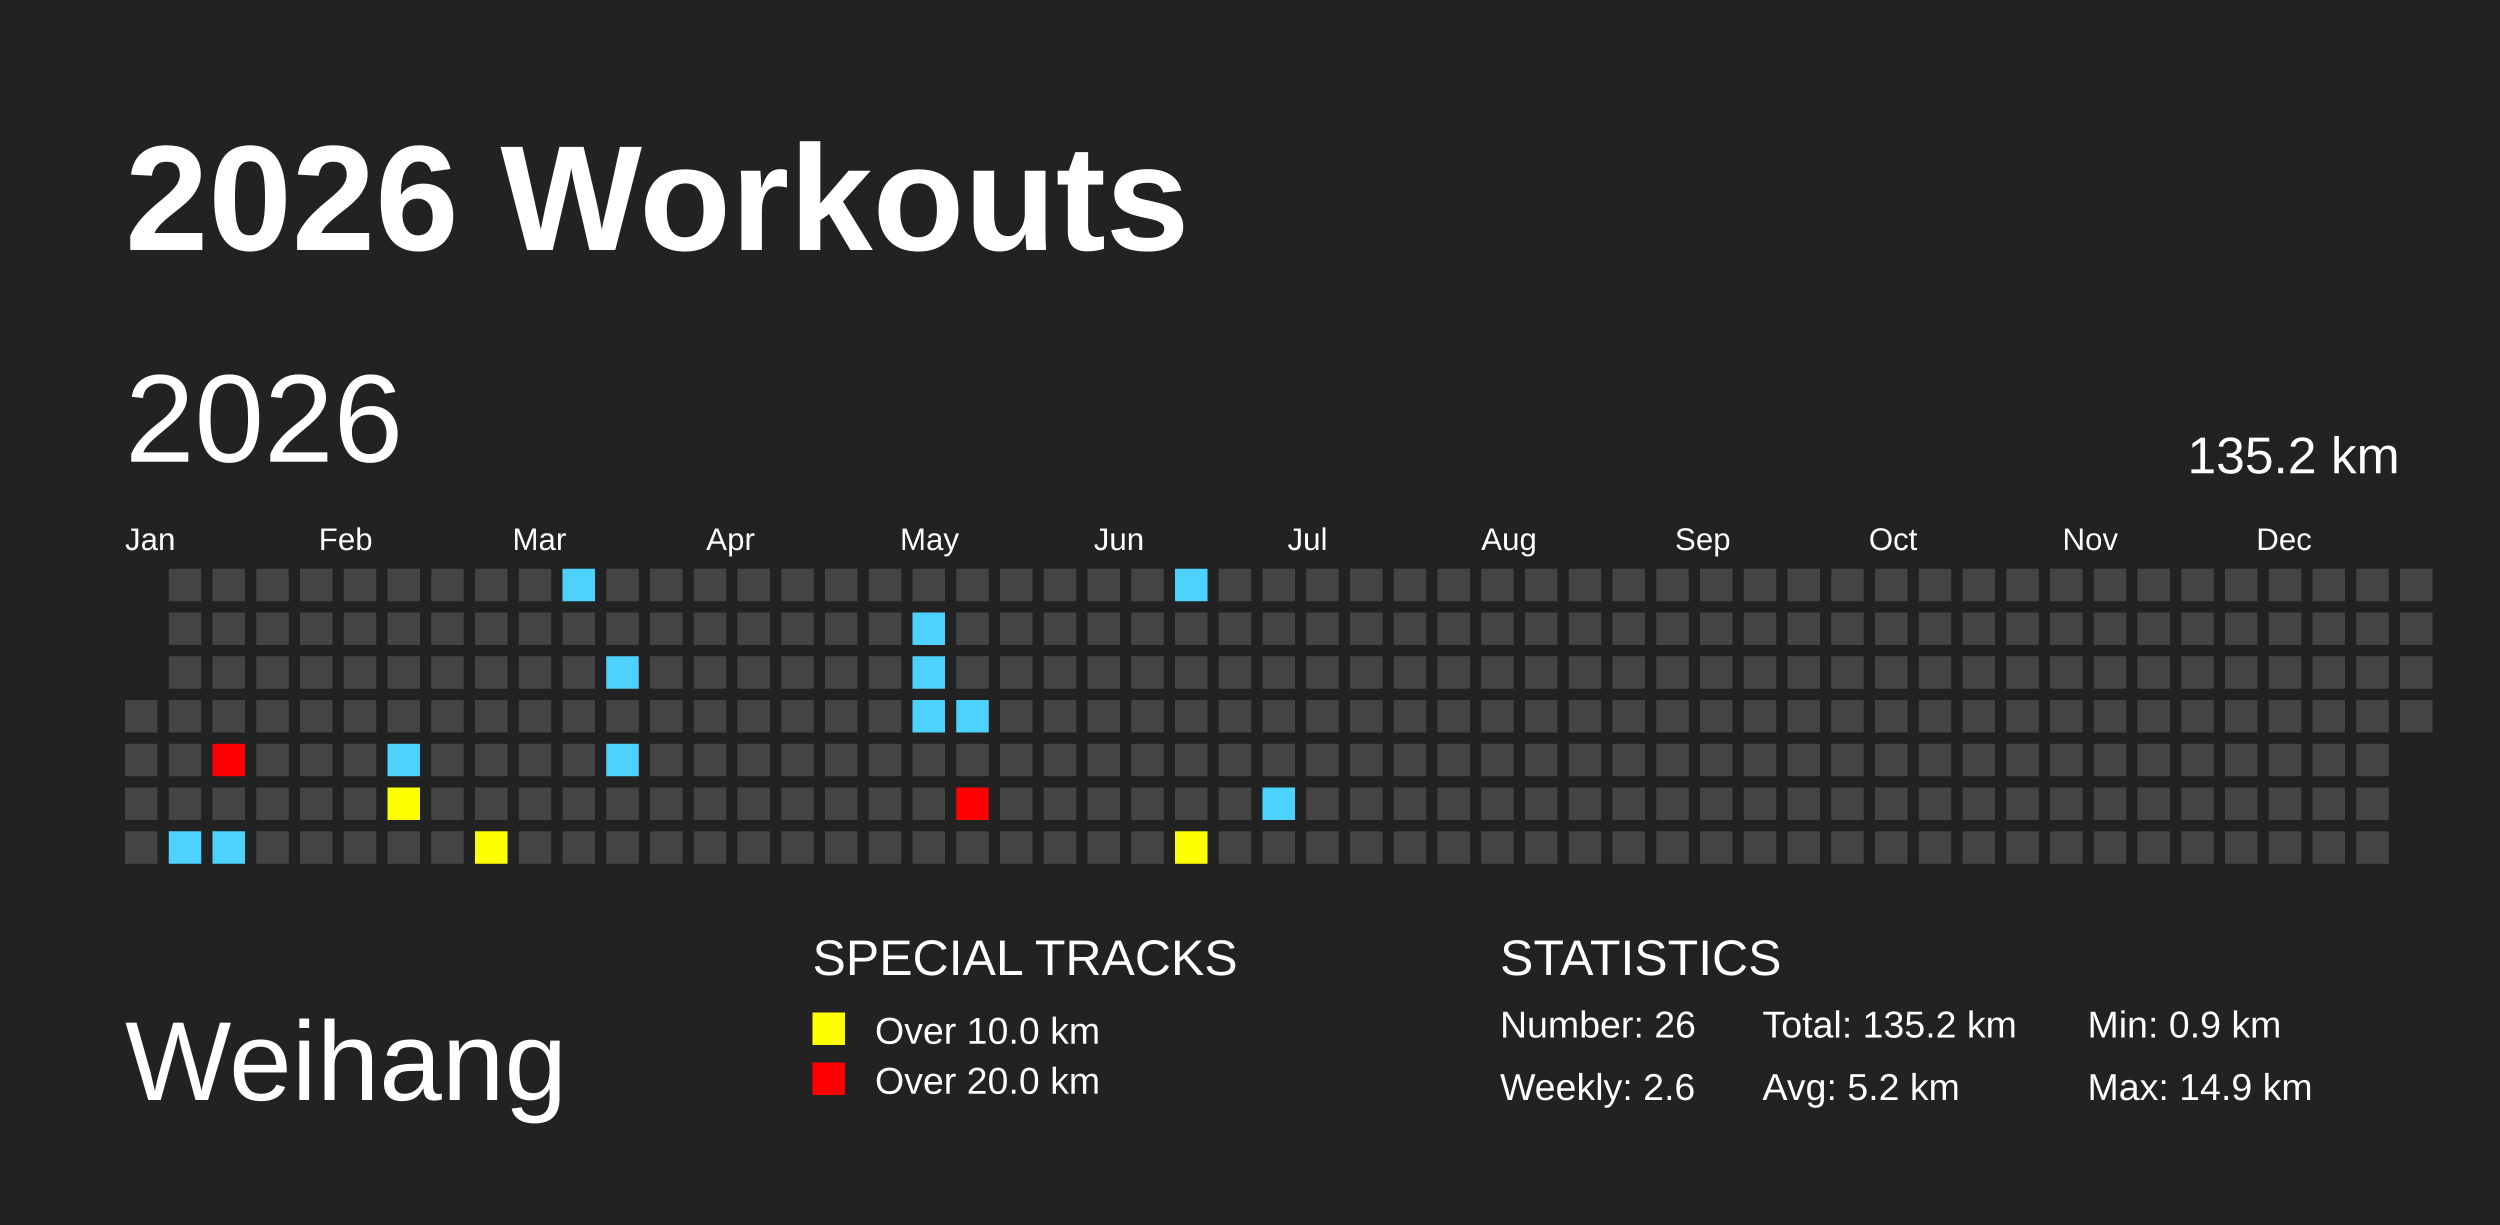
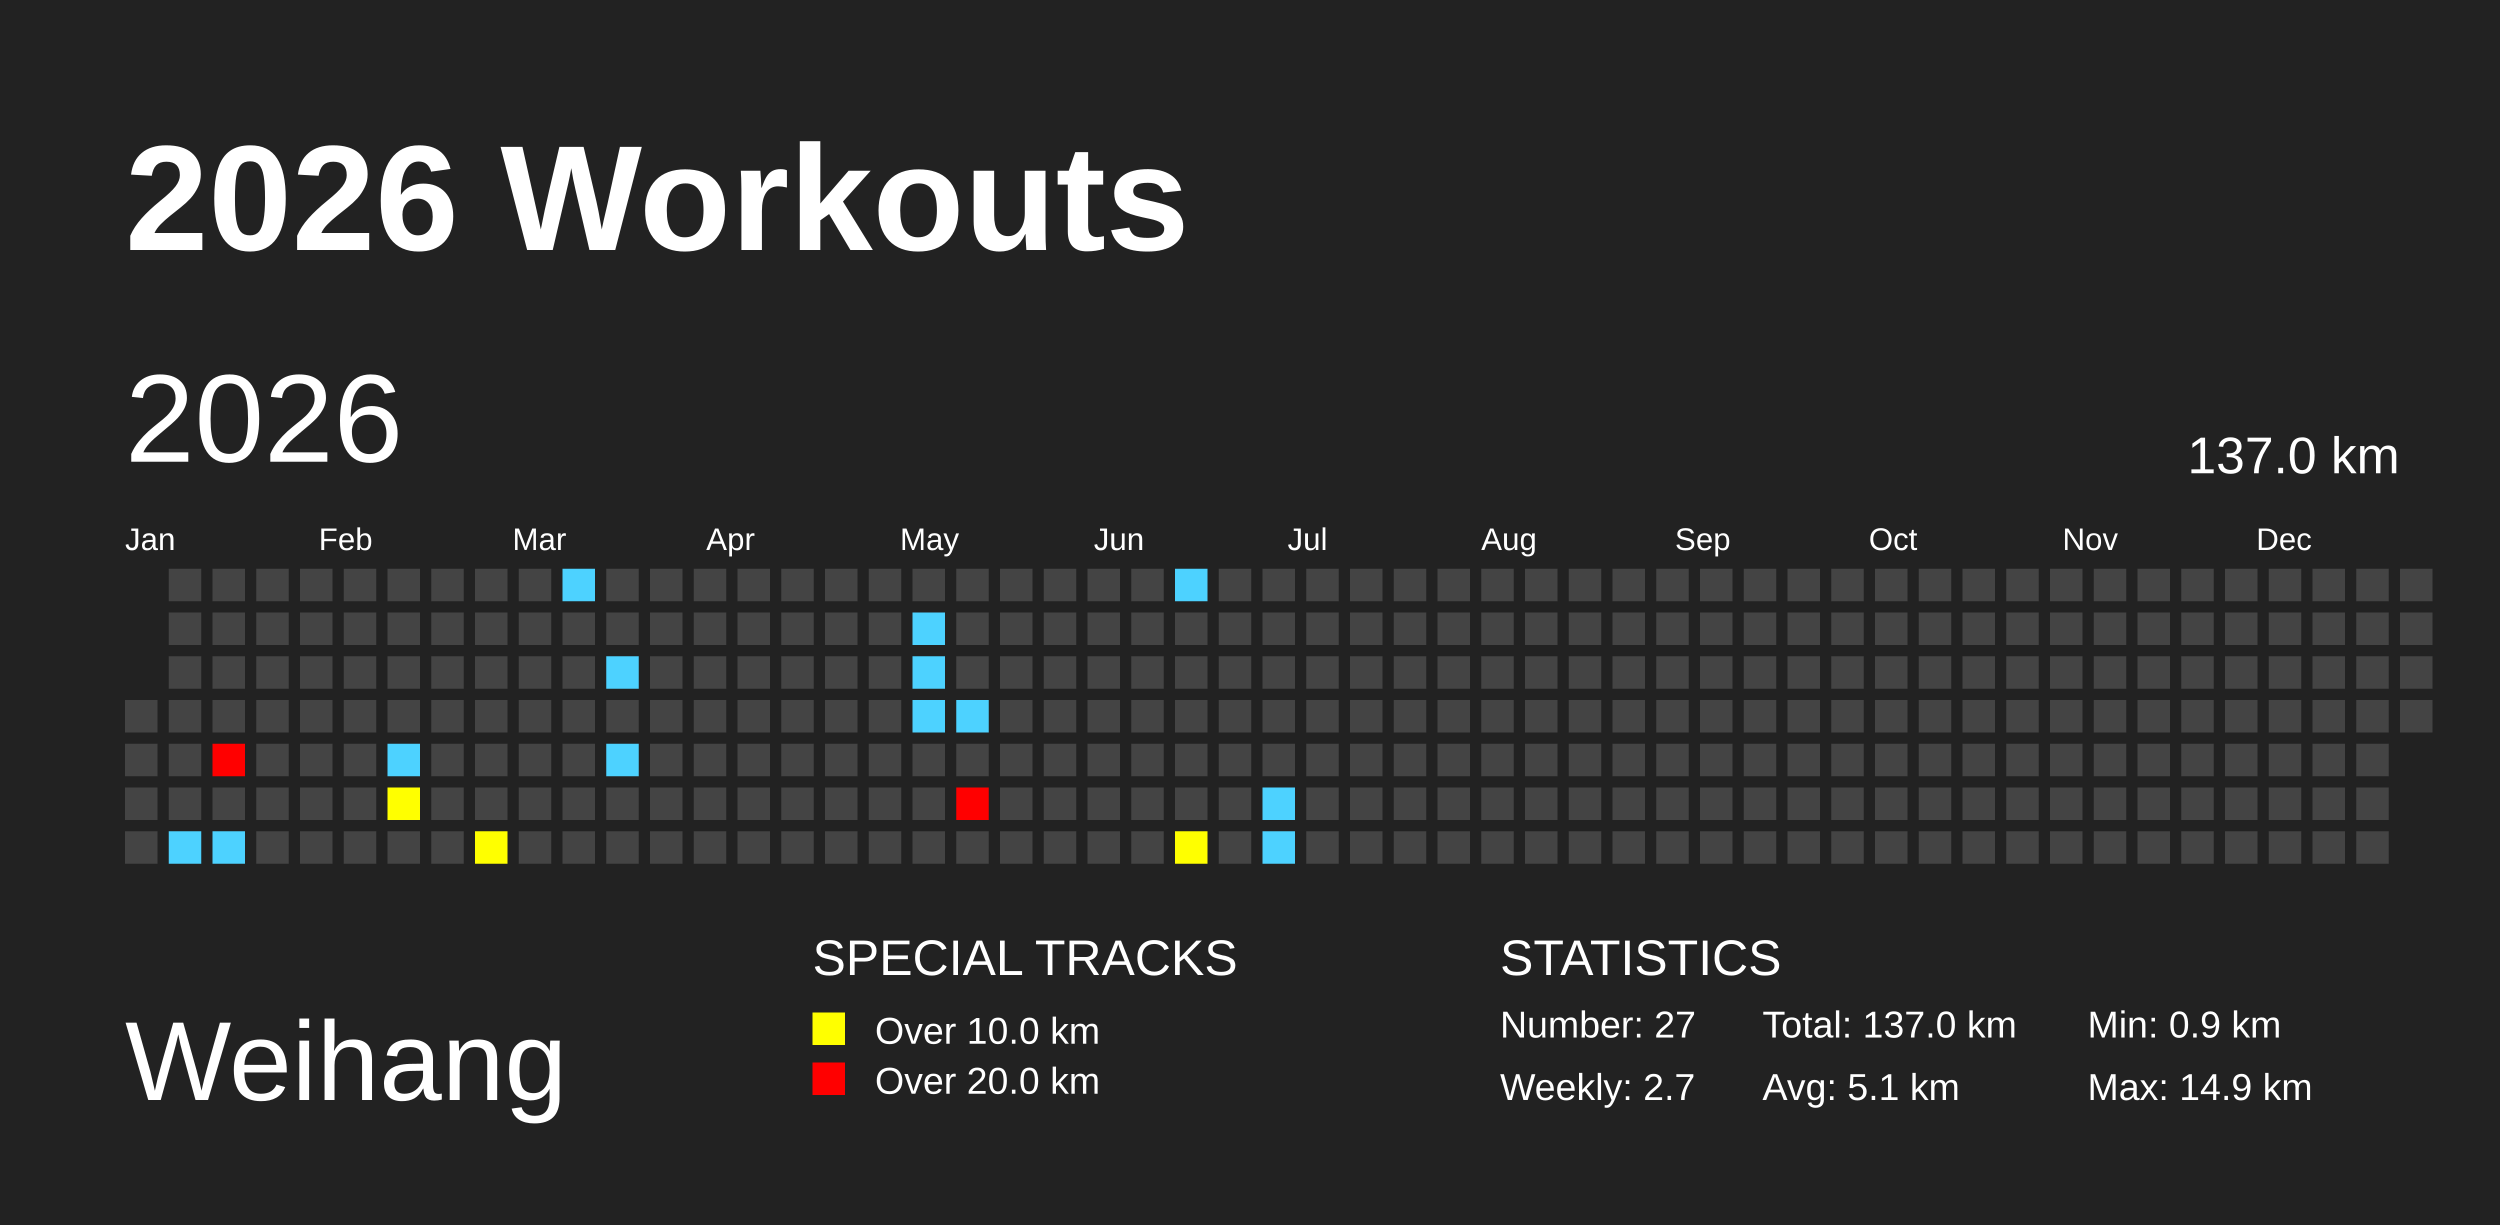
<svg xmlns="http://www.w3.org/2000/svg" baseProfile="full" height="98mm" version="1.1" viewBox="0,0,200,98" width="200mm">
  <defs />
  <rect fill="#222222" height="98" width="200" x="0" y="0" />
  <text fill="#FFFFFF" style="font-size:12px; font-family:Arial; font-weight:bold;" x="10" y="20">2026 Workouts</text>
  <text fill="#FFFFFF" style="font-size:9px; font-family:Arial" x="10" y="88">Weihang</text>
  <text fill="#FFFFFF" style="font-size:4px; font-family:Arial" x="65" y="78">SPECIAL TRACKS</text>
  <rect fill="yellow" height="2.6" width="2.6" x="65" y="81" />
  <text fill="#FFFFFF" style="font-size:3px; font-family:Arial" x="70" y="83.5">Over 10.0 km</text>
  <rect fill="red" height="2.6" width="2.6" x="65" y="85" />
  <text fill="#FFFFFF" style="font-size:3px; font-family:Arial" x="70" y="87.5">Over 20.0 km</text>
  <text fill="#FFFFFF" style="font-size:4px; font-family:Arial" x="120" y="78">STATISTICS</text>
-   <text fill="#FFFFFF" style="font-size:3px; font-family:Arial" x="120" y="83">Number: 26</text>
-   <text fill="#FFFFFF" style="font-size:3px; font-family:Arial" x="120" y="88">Weekly: 2.6</text>
-   <text fill="#FFFFFF" style="font-size:3px; font-family:Arial" x="141" y="83">Total: 135.2 km</text>
-   <text fill="#FFFFFF" style="font-size:3px; font-family:Arial" x="141" y="88">Avg: 5.2 km</text>
+   <text fill="#FFFFFF" style="font-size:3px; font-family:Arial" x="120" y="83">Number: 27</text>
+   <text fill="#FFFFFF" style="font-size:3px; font-family:Arial" x="120" y="88">Weekly: 2.7</text>
+   <text fill="#FFFFFF" style="font-size:3px; font-family:Arial" x="141" y="83">Total: 137.0 km</text>
+   <text fill="#FFFFFF" style="font-size:3px; font-family:Arial" x="141" y="88">Avg: 5.1 km</text>
  <text fill="#FFFFFF" style="font-size:3px; font-family:Arial" x="167" y="83">Min: 0.9 km</text>
  <text fill="#FFFFFF" style="font-size:3px; font-family:Arial" x="167" y="88">Max: 14.9 km</text>
  <text dominant-baseline="hanging" fill="#FFFFFF" style="font-size:10.0px; font-family:Arial;" x="10" y="30">2026</text>
-   <text dominant-baseline="hanging" fill="#FFFFFF" style="font-size:4.125px; font-family:Arial;" x="175" y="35">135.2 km</text>
+   <text dominant-baseline="hanging" fill="#FFFFFF" style="font-size:4.125px; font-family:Arial;" x="175" y="35">137.0 km</text>
  <text fill="#FFFFFF" style="font-size:2.5px; font-family:Arial" x="10.0" y="44">Jan</text>
  <text fill="#FFFFFF" style="font-size:2.5px; font-family:Arial" x="25.5" y="44">Feb</text>
  <text fill="#FFFFFF" style="font-size:2.5px; font-family:Arial" x="41.0" y="44">Mar</text>
  <text fill="#FFFFFF" style="font-size:2.5px; font-family:Arial" x="56.5" y="44">Apr</text>
  <text fill="#FFFFFF" style="font-size:2.5px; font-family:Arial" x="72.0" y="44">May</text>
  <text fill="#FFFFFF" style="font-size:2.5px; font-family:Arial" x="87.5" y="44">Jun</text>
  <text fill="#FFFFFF" style="font-size:2.5px; font-family:Arial" x="103.0" y="44">Jul</text>
  <text fill="#FFFFFF" style="font-size:2.5px; font-family:Arial" x="118.5" y="44">Aug</text>
  <text fill="#FFFFFF" style="font-size:2.5px; font-family:Arial" x="134.0" y="44">Sep</text>
  <text fill="#FFFFFF" style="font-size:2.5px; font-family:Arial" x="149.5" y="44">Oct</text>
  <text fill="#FFFFFF" style="font-size:2.5px; font-family:Arial" x="165.0" y="44">Nov</text>
  <text fill="#FFFFFF" style="font-size:2.5px; font-family:Arial" x="180.5" y="44">Dec</text>
  <rect fill="#444444" height="2.6" width="2.6" x="10.0" y="56.0" />
  <rect fill="#444444" height="2.6" width="2.6" x="10.0" y="59.5" />
  <rect fill="#444444" height="2.6" width="2.6" x="10.0" y="63.0" />
  <rect fill="#444444" height="2.6" width="2.6" x="10.0" y="66.5" />
  <rect fill="#444444" height="2.6" width="2.6" x="13.5" y="45.5" />
  <rect fill="#444444" height="2.6" width="2.6" x="13.5" y="49.0" />
  <rect fill="#444444" height="2.6" width="2.6" x="13.5" y="52.5" />
  <rect fill="#444444" height="2.6" width="2.6" x="13.5" y="56.0" />
  <rect fill="#444444" height="2.6" width="2.6" x="13.5" y="59.5" />
  <rect fill="#444444" height="2.6" width="2.6" x="13.5" y="63.0" />
  <rect fill="#4DD2FF" height="2.6" width="2.6" x="13.5" y="66.5" />
  <rect fill="#444444" height="2.6" width="2.6" x="17.0" y="45.5" />
  <rect fill="#444444" height="2.6" width="2.6" x="17.0" y="49.0" />
  <rect fill="#444444" height="2.6" width="2.6" x="17.0" y="52.5" />
  <rect fill="#444444" height="2.6" width="2.6" x="17.0" y="56.0" />
  <rect fill="red" height="2.6" width="2.6" x="17.0" y="59.5" />
  <rect fill="#444444" height="2.6" width="2.6" x="17.0" y="63.0" />
  <rect fill="#4DD2FF" height="2.6" width="2.6" x="17.0" y="66.5" />
  <rect fill="#444444" height="2.6" width="2.6" x="20.5" y="45.5" />
  <rect fill="#444444" height="2.6" width="2.6" x="20.5" y="49.0" />
  <rect fill="#444444" height="2.6" width="2.6" x="20.5" y="52.5" />
  <rect fill="#444444" height="2.6" width="2.6" x="20.5" y="56.0" />
  <rect fill="#444444" height="2.6" width="2.6" x="20.5" y="59.5" />
  <rect fill="#444444" height="2.6" width="2.6" x="20.5" y="63.0" />
  <rect fill="#444444" height="2.6" width="2.6" x="20.5" y="66.5" />
  <rect fill="#444444" height="2.6" width="2.6" x="24.0" y="45.5" />
  <rect fill="#444444" height="2.6" width="2.6" x="24.0" y="49.0" />
  <rect fill="#444444" height="2.6" width="2.6" x="24.0" y="52.5" />
  <rect fill="#444444" height="2.6" width="2.6" x="24.0" y="56.0" />
  <rect fill="#444444" height="2.6" width="2.6" x="24.0" y="59.5" />
  <rect fill="#444444" height="2.6" width="2.6" x="24.0" y="63.0" />
  <rect fill="#444444" height="2.6" width="2.6" x="24.0" y="66.5" />
  <rect fill="#444444" height="2.6" width="2.6" x="27.5" y="45.5" />
  <rect fill="#444444" height="2.6" width="2.6" x="27.5" y="49.0" />
  <rect fill="#444444" height="2.6" width="2.6" x="27.5" y="52.5" />
  <rect fill="#444444" height="2.6" width="2.6" x="27.5" y="56.0" />
  <rect fill="#444444" height="2.6" width="2.6" x="27.5" y="59.5" />
  <rect fill="#444444" height="2.6" width="2.6" x="27.5" y="63.0" />
  <rect fill="#444444" height="2.6" width="2.6" x="27.5" y="66.5" />
  <rect fill="#444444" height="2.6" width="2.6" x="31.0" y="45.5" />
  <rect fill="#444444" height="2.6" width="2.6" x="31.0" y="49.0" />
  <rect fill="#444444" height="2.6" width="2.6" x="31.0" y="52.5" />
  <rect fill="#444444" height="2.6" width="2.6" x="31.0" y="56.0" />
  <rect fill="#4DD2FF" height="2.6" width="2.6" x="31.0" y="59.5" />
  <rect fill="yellow" height="2.6" width="2.6" x="31.0" y="63.0" />
  <rect fill="#444444" height="2.6" width="2.6" x="31.0" y="66.5" />
  <rect fill="#444444" height="2.6" width="2.6" x="34.5" y="45.5" />
  <rect fill="#444444" height="2.6" width="2.6" x="34.5" y="49.0" />
  <rect fill="#444444" height="2.6" width="2.6" x="34.5" y="52.5" />
  <rect fill="#444444" height="2.6" width="2.6" x="34.5" y="56.0" />
  <rect fill="#444444" height="2.6" width="2.6" x="34.5" y="59.5" />
  <rect fill="#444444" height="2.6" width="2.6" x="34.5" y="63.0" />
  <rect fill="#444444" height="2.6" width="2.6" x="34.5" y="66.5" />
  <rect fill="#444444" height="2.6" width="2.6" x="38.0" y="45.5" />
  <rect fill="#444444" height="2.6" width="2.6" x="38.0" y="49.0" />
  <rect fill="#444444" height="2.6" width="2.6" x="38.0" y="52.5" />
  <rect fill="#444444" height="2.6" width="2.6" x="38.0" y="56.0" />
  <rect fill="#444444" height="2.6" width="2.6" x="38.0" y="59.5" />
  <rect fill="#444444" height="2.6" width="2.6" x="38.0" y="63.0" />
  <rect fill="yellow" height="2.6" width="2.6" x="38.0" y="66.5" />
  <rect fill="#444444" height="2.6" width="2.6" x="41.5" y="45.5" />
  <rect fill="#444444" height="2.6" width="2.6" x="41.5" y="49.0" />
  <rect fill="#444444" height="2.6" width="2.6" x="41.5" y="52.5" />
  <rect fill="#444444" height="2.6" width="2.6" x="41.5" y="56.0" />
  <rect fill="#444444" height="2.6" width="2.6" x="41.5" y="59.5" />
  <rect fill="#444444" height="2.6" width="2.6" x="41.5" y="63.0" />
  <rect fill="#444444" height="2.6" width="2.6" x="41.5" y="66.5" />
  <rect fill="#4DD2FF" height="2.6" width="2.6" x="45.0" y="45.5" />
  <rect fill="#444444" height="2.6" width="2.6" x="45.0" y="49.0" />
  <rect fill="#444444" height="2.6" width="2.6" x="45.0" y="52.5" />
  <rect fill="#444444" height="2.6" width="2.6" x="45.0" y="56.0" />
  <rect fill="#444444" height="2.6" width="2.6" x="45.0" y="59.5" />
  <rect fill="#444444" height="2.6" width="2.6" x="45.0" y="63.0" />
  <rect fill="#444444" height="2.6" width="2.6" x="45.0" y="66.5" />
  <rect fill="#444444" height="2.6" width="2.6" x="48.5" y="45.5" />
  <rect fill="#444444" height="2.6" width="2.6" x="48.5" y="49.0" />
  <rect fill="#4DD2FF" height="2.6" width="2.6" x="48.5" y="52.5" />
  <rect fill="#444444" height="2.6" width="2.6" x="48.5" y="56.0" />
  <rect fill="#4DD2FF" height="2.6" width="2.6" x="48.5" y="59.5" />
  <rect fill="#444444" height="2.6" width="2.6" x="48.5" y="63.0" />
  <rect fill="#444444" height="2.6" width="2.6" x="48.5" y="66.5" />
  <rect fill="#444444" height="2.6" width="2.6" x="52.0" y="45.5" />
  <rect fill="#444444" height="2.6" width="2.6" x="52.0" y="49.0" />
  <rect fill="#444444" height="2.6" width="2.6" x="52.0" y="52.5" />
  <rect fill="#444444" height="2.6" width="2.6" x="52.0" y="56.0" />
  <rect fill="#444444" height="2.6" width="2.6" x="52.0" y="59.5" />
  <rect fill="#444444" height="2.6" width="2.6" x="52.0" y="63.0" />
  <rect fill="#444444" height="2.6" width="2.6" x="52.0" y="66.5" />
  <rect fill="#444444" height="2.6" width="2.6" x="55.5" y="45.5" />
  <rect fill="#444444" height="2.6" width="2.6" x="55.5" y="49.0" />
  <rect fill="#444444" height="2.6" width="2.6" x="55.5" y="52.5" />
  <rect fill="#444444" height="2.6" width="2.6" x="55.5" y="56.0" />
  <rect fill="#444444" height="2.6" width="2.6" x="55.5" y="59.5" />
  <rect fill="#444444" height="2.6" width="2.6" x="55.5" y="63.0" />
  <rect fill="#444444" height="2.6" width="2.6" x="55.5" y="66.5" />
  <rect fill="#444444" height="2.6" width="2.6" x="59.0" y="45.5" />
  <rect fill="#444444" height="2.6" width="2.6" x="59.0" y="49.0" />
  <rect fill="#444444" height="2.6" width="2.6" x="59.0" y="52.5" />
  <rect fill="#444444" height="2.6" width="2.6" x="59.0" y="56.0" />
  <rect fill="#444444" height="2.6" width="2.6" x="59.0" y="59.5" />
  <rect fill="#444444" height="2.6" width="2.6" x="59.0" y="63.0" />
  <rect fill="#444444" height="2.6" width="2.6" x="59.0" y="66.5" />
  <rect fill="#444444" height="2.6" width="2.6" x="62.5" y="45.5" />
  <rect fill="#444444" height="2.6" width="2.6" x="62.5" y="49.0" />
  <rect fill="#444444" height="2.6" width="2.6" x="62.5" y="52.5" />
  <rect fill="#444444" height="2.6" width="2.6" x="62.5" y="56.0" />
  <rect fill="#444444" height="2.6" width="2.6" x="62.5" y="59.5" />
  <rect fill="#444444" height="2.6" width="2.6" x="62.5" y="63.0" />
  <rect fill="#444444" height="2.6" width="2.6" x="62.5" y="66.5" />
  <rect fill="#444444" height="2.6" width="2.6" x="66.0" y="45.5" />
  <rect fill="#444444" height="2.6" width="2.6" x="66.0" y="49.0" />
  <rect fill="#444444" height="2.6" width="2.6" x="66.0" y="52.5" />
  <rect fill="#444444" height="2.6" width="2.6" x="66.0" y="56.0" />
  <rect fill="#444444" height="2.6" width="2.6" x="66.0" y="59.5" />
  <rect fill="#444444" height="2.6" width="2.6" x="66.0" y="63.0" />
  <rect fill="#444444" height="2.6" width="2.6" x="66.0" y="66.5" />
  <rect fill="#444444" height="2.6" width="2.6" x="69.5" y="45.5" />
  <rect fill="#444444" height="2.6" width="2.6" x="69.5" y="49.0" />
  <rect fill="#444444" height="2.6" width="2.6" x="69.5" y="52.5" />
  <rect fill="#444444" height="2.6" width="2.6" x="69.5" y="56.0" />
  <rect fill="#444444" height="2.6" width="2.6" x="69.5" y="59.5" />
  <rect fill="#444444" height="2.6" width="2.6" x="69.5" y="63.0" />
  <rect fill="#444444" height="2.6" width="2.6" x="69.5" y="66.5" />
  <rect fill="#444444" height="2.6" width="2.6" x="73.0" y="45.5" />
  <rect fill="#4DD2FF" height="2.6" width="2.6" x="73.0" y="49.0" />
  <rect fill="#4DD2FF" height="2.6" width="2.6" x="73.0" y="52.5" />
  <rect fill="#4DD2FF" height="2.6" width="2.6" x="73.0" y="56.0" />
  <rect fill="#444444" height="2.6" width="2.6" x="73.0" y="59.5" />
  <rect fill="#444444" height="2.6" width="2.6" x="73.0" y="63.0" />
  <rect fill="#444444" height="2.6" width="2.6" x="73.0" y="66.5" />
  <rect fill="#444444" height="2.6" width="2.6" x="76.5" y="45.5" />
  <rect fill="#444444" height="2.6" width="2.6" x="76.5" y="49.0" />
  <rect fill="#444444" height="2.6" width="2.6" x="76.5" y="52.5" />
  <rect fill="#4DD2FF" height="2.6" width="2.6" x="76.5" y="56.0" />
  <rect fill="#444444" height="2.6" width="2.6" x="76.5" y="59.5" />
  <rect fill="red" height="2.6" width="2.6" x="76.5" y="63.0" />
  <rect fill="#444444" height="2.6" width="2.6" x="76.5" y="66.5" />
  <rect fill="#444444" height="2.6" width="2.6" x="80.0" y="45.5" />
  <rect fill="#444444" height="2.6" width="2.6" x="80.0" y="49.0" />
  <rect fill="#444444" height="2.6" width="2.6" x="80.0" y="52.5" />
  <rect fill="#444444" height="2.6" width="2.6" x="80.0" y="56.0" />
  <rect fill="#444444" height="2.6" width="2.6" x="80.0" y="59.5" />
  <rect fill="#444444" height="2.6" width="2.6" x="80.0" y="63.0" />
  <rect fill="#444444" height="2.6" width="2.6" x="80.0" y="66.5" />
  <rect fill="#444444" height="2.6" width="2.6" x="83.5" y="45.5" />
  <rect fill="#444444" height="2.6" width="2.6" x="83.5" y="49.0" />
  <rect fill="#444444" height="2.6" width="2.6" x="83.5" y="52.5" />
  <rect fill="#444444" height="2.6" width="2.6" x="83.5" y="56.0" />
  <rect fill="#444444" height="2.6" width="2.6" x="83.5" y="59.5" />
  <rect fill="#444444" height="2.6" width="2.6" x="83.5" y="63.0" />
  <rect fill="#444444" height="2.6" width="2.6" x="83.5" y="66.5" />
  <rect fill="#444444" height="2.6" width="2.6" x="87.0" y="45.5" />
  <rect fill="#444444" height="2.6" width="2.6" x="87.0" y="49.0" />
  <rect fill="#444444" height="2.6" width="2.6" x="87.0" y="52.5" />
  <rect fill="#444444" height="2.6" width="2.6" x="87.0" y="56.0" />
  <rect fill="#444444" height="2.6" width="2.6" x="87.0" y="59.5" />
  <rect fill="#444444" height="2.6" width="2.6" x="87.0" y="63.0" />
  <rect fill="#444444" height="2.6" width="2.6" x="87.0" y="66.5" />
  <rect fill="#444444" height="2.6" width="2.6" x="90.5" y="45.5" />
  <rect fill="#444444" height="2.6" width="2.6" x="90.5" y="49.0" />
  <rect fill="#444444" height="2.6" width="2.6" x="90.5" y="52.5" />
  <rect fill="#444444" height="2.6" width="2.6" x="90.5" y="56.0" />
  <rect fill="#444444" height="2.6" width="2.6" x="90.5" y="59.5" />
  <rect fill="#444444" height="2.6" width="2.6" x="90.5" y="63.0" />
  <rect fill="#444444" height="2.6" width="2.6" x="90.5" y="66.5" />
  <rect fill="#4DD2FF" height="2.6" width="2.6" x="94.0" y="45.5" />
  <rect fill="#444444" height="2.6" width="2.6" x="94.0" y="49.0" />
  <rect fill="#444444" height="2.6" width="2.6" x="94.0" y="52.5" />
  <rect fill="#444444" height="2.6" width="2.6" x="94.0" y="56.0" />
  <rect fill="#444444" height="2.6" width="2.6" x="94.0" y="59.5" />
  <rect fill="#444444" height="2.6" width="2.6" x="94.0" y="63.0" />
  <rect fill="yellow" height="2.6" width="2.6" x="94.0" y="66.5" />
  <rect fill="#444444" height="2.6" width="2.6" x="97.5" y="45.5" />
  <rect fill="#444444" height="2.6" width="2.6" x="97.5" y="49.0" />
  <rect fill="#444444" height="2.6" width="2.6" x="97.5" y="52.5" />
  <rect fill="#444444" height="2.6" width="2.6" x="97.5" y="56.0" />
  <rect fill="#444444" height="2.6" width="2.6" x="97.5" y="59.5" />
  <rect fill="#444444" height="2.6" width="2.6" x="97.5" y="63.0" />
  <rect fill="#444444" height="2.6" width="2.6" x="97.5" y="66.5" />
  <rect fill="#444444" height="2.6" width="2.6" x="101.0" y="45.5" />
  <rect fill="#444444" height="2.6" width="2.6" x="101.0" y="49.0" />
  <rect fill="#444444" height="2.6" width="2.6" x="101.0" y="52.5" />
  <rect fill="#444444" height="2.6" width="2.6" x="101.0" y="56.0" />
  <rect fill="#444444" height="2.6" width="2.6" x="101.0" y="59.5" />
  <rect fill="#4DD2FF" height="2.6" width="2.6" x="101.0" y="63.0" />
-   <rect fill="#444444" height="2.6" width="2.6" x="101.0" y="66.5" />
+   <rect fill="#4DD2FF" height="2.6" width="2.6" x="101.0" y="66.5" />
  <rect fill="#444444" height="2.6" width="2.6" x="104.5" y="45.5" />
  <rect fill="#444444" height="2.6" width="2.6" x="104.5" y="49.0" />
  <rect fill="#444444" height="2.6" width="2.6" x="104.5" y="52.5" />
  <rect fill="#444444" height="2.6" width="2.6" x="104.5" y="56.0" />
  <rect fill="#444444" height="2.6" width="2.6" x="104.5" y="59.5" />
  <rect fill="#444444" height="2.6" width="2.6" x="104.5" y="63.0" />
  <rect fill="#444444" height="2.6" width="2.6" x="104.5" y="66.5" />
  <rect fill="#444444" height="2.6" width="2.6" x="108.0" y="45.5" />
  <rect fill="#444444" height="2.6" width="2.6" x="108.0" y="49.0" />
  <rect fill="#444444" height="2.6" width="2.6" x="108.0" y="52.5" />
  <rect fill="#444444" height="2.6" width="2.6" x="108.0" y="56.0" />
  <rect fill="#444444" height="2.6" width="2.6" x="108.0" y="59.5" />
  <rect fill="#444444" height="2.6" width="2.6" x="108.0" y="63.0" />
  <rect fill="#444444" height="2.6" width="2.6" x="108.0" y="66.5" />
  <rect fill="#444444" height="2.6" width="2.6" x="111.5" y="45.5" />
  <rect fill="#444444" height="2.6" width="2.6" x="111.5" y="49.0" />
  <rect fill="#444444" height="2.6" width="2.6" x="111.5" y="52.5" />
  <rect fill="#444444" height="2.6" width="2.6" x="111.5" y="56.0" />
  <rect fill="#444444" height="2.6" width="2.6" x="111.5" y="59.5" />
  <rect fill="#444444" height="2.6" width="2.6" x="111.5" y="63.0" />
  <rect fill="#444444" height="2.6" width="2.6" x="111.5" y="66.5" />
  <rect fill="#444444" height="2.6" width="2.6" x="115.0" y="45.5" />
  <rect fill="#444444" height="2.6" width="2.6" x="115.0" y="49.0" />
  <rect fill="#444444" height="2.6" width="2.6" x="115.0" y="52.5" />
  <rect fill="#444444" height="2.6" width="2.6" x="115.0" y="56.0" />
  <rect fill="#444444" height="2.6" width="2.6" x="115.0" y="59.5" />
  <rect fill="#444444" height="2.6" width="2.6" x="115.0" y="63.0" />
  <rect fill="#444444" height="2.6" width="2.6" x="115.0" y="66.5" />
  <rect fill="#444444" height="2.6" width="2.6" x="118.5" y="45.5" />
  <rect fill="#444444" height="2.6" width="2.6" x="118.5" y="49.0" />
  <rect fill="#444444" height="2.6" width="2.6" x="118.5" y="52.5" />
  <rect fill="#444444" height="2.6" width="2.6" x="118.5" y="56.0" />
  <rect fill="#444444" height="2.6" width="2.6" x="118.5" y="59.5" />
  <rect fill="#444444" height="2.6" width="2.6" x="118.5" y="63.0" />
  <rect fill="#444444" height="2.6" width="2.6" x="118.5" y="66.5" />
  <rect fill="#444444" height="2.6" width="2.6" x="122.0" y="45.5" />
  <rect fill="#444444" height="2.6" width="2.6" x="122.0" y="49.0" />
  <rect fill="#444444" height="2.6" width="2.6" x="122.0" y="52.5" />
  <rect fill="#444444" height="2.6" width="2.6" x="122.0" y="56.0" />
  <rect fill="#444444" height="2.6" width="2.6" x="122.0" y="59.5" />
  <rect fill="#444444" height="2.6" width="2.6" x="122.0" y="63.0" />
  <rect fill="#444444" height="2.6" width="2.6" x="122.0" y="66.5" />
  <rect fill="#444444" height="2.6" width="2.6" x="125.5" y="45.5" />
  <rect fill="#444444" height="2.6" width="2.6" x="125.5" y="49.0" />
  <rect fill="#444444" height="2.6" width="2.6" x="125.5" y="52.5" />
  <rect fill="#444444" height="2.6" width="2.6" x="125.5" y="56.0" />
  <rect fill="#444444" height="2.6" width="2.6" x="125.5" y="59.5" />
  <rect fill="#444444" height="2.6" width="2.6" x="125.5" y="63.0" />
  <rect fill="#444444" height="2.6" width="2.6" x="125.5" y="66.5" />
  <rect fill="#444444" height="2.6" width="2.6" x="129.0" y="45.5" />
  <rect fill="#444444" height="2.6" width="2.6" x="129.0" y="49.0" />
  <rect fill="#444444" height="2.6" width="2.6" x="129.0" y="52.5" />
  <rect fill="#444444" height="2.6" width="2.6" x="129.0" y="56.0" />
  <rect fill="#444444" height="2.6" width="2.6" x="129.0" y="59.5" />
  <rect fill="#444444" height="2.6" width="2.6" x="129.0" y="63.0" />
  <rect fill="#444444" height="2.6" width="2.6" x="129.0" y="66.5" />
  <rect fill="#444444" height="2.6" width="2.6" x="132.5" y="45.5" />
  <rect fill="#444444" height="2.6" width="2.6" x="132.5" y="49.0" />
  <rect fill="#444444" height="2.6" width="2.6" x="132.5" y="52.5" />
  <rect fill="#444444" height="2.6" width="2.6" x="132.5" y="56.0" />
  <rect fill="#444444" height="2.6" width="2.6" x="132.5" y="59.5" />
  <rect fill="#444444" height="2.6" width="2.6" x="132.5" y="63.0" />
  <rect fill="#444444" height="2.6" width="2.6" x="132.5" y="66.5" />
  <rect fill="#444444" height="2.6" width="2.6" x="136.0" y="45.5" />
  <rect fill="#444444" height="2.6" width="2.6" x="136.0" y="49.0" />
  <rect fill="#444444" height="2.6" width="2.6" x="136.0" y="52.5" />
  <rect fill="#444444" height="2.6" width="2.6" x="136.0" y="56.0" />
  <rect fill="#444444" height="2.6" width="2.6" x="136.0" y="59.5" />
  <rect fill="#444444" height="2.6" width="2.6" x="136.0" y="63.0" />
  <rect fill="#444444" height="2.6" width="2.6" x="136.0" y="66.5" />
  <rect fill="#444444" height="2.6" width="2.6" x="139.5" y="45.5" />
  <rect fill="#444444" height="2.6" width="2.6" x="139.5" y="49.0" />
  <rect fill="#444444" height="2.6" width="2.6" x="139.5" y="52.5" />
  <rect fill="#444444" height="2.6" width="2.6" x="139.5" y="56.0" />
  <rect fill="#444444" height="2.6" width="2.6" x="139.5" y="59.5" />
  <rect fill="#444444" height="2.6" width="2.6" x="139.5" y="63.0" />
  <rect fill="#444444" height="2.6" width="2.6" x="139.5" y="66.5" />
  <rect fill="#444444" height="2.6" width="2.6" x="143.0" y="45.5" />
  <rect fill="#444444" height="2.6" width="2.6" x="143.0" y="49.0" />
  <rect fill="#444444" height="2.6" width="2.6" x="143.0" y="52.5" />
  <rect fill="#444444" height="2.6" width="2.6" x="143.0" y="56.0" />
  <rect fill="#444444" height="2.6" width="2.6" x="143.0" y="59.5" />
  <rect fill="#444444" height="2.6" width="2.6" x="143.0" y="63.0" />
  <rect fill="#444444" height="2.6" width="2.6" x="143.0" y="66.5" />
  <rect fill="#444444" height="2.6" width="2.6" x="146.5" y="45.5" />
  <rect fill="#444444" height="2.6" width="2.6" x="146.5" y="49.0" />
  <rect fill="#444444" height="2.6" width="2.6" x="146.5" y="52.5" />
  <rect fill="#444444" height="2.6" width="2.6" x="146.5" y="56.0" />
  <rect fill="#444444" height="2.6" width="2.6" x="146.5" y="59.5" />
  <rect fill="#444444" height="2.6" width="2.6" x="146.5" y="63.0" />
  <rect fill="#444444" height="2.6" width="2.6" x="146.5" y="66.5" />
  <rect fill="#444444" height="2.6" width="2.6" x="150.0" y="45.5" />
  <rect fill="#444444" height="2.6" width="2.6" x="150.0" y="49.0" />
  <rect fill="#444444" height="2.6" width="2.6" x="150.0" y="52.5" />
  <rect fill="#444444" height="2.6" width="2.6" x="150.0" y="56.0" />
  <rect fill="#444444" height="2.6" width="2.6" x="150.0" y="59.5" />
  <rect fill="#444444" height="2.6" width="2.6" x="150.0" y="63.0" />
  <rect fill="#444444" height="2.6" width="2.6" x="150.0" y="66.5" />
  <rect fill="#444444" height="2.6" width="2.6" x="153.5" y="45.5" />
  <rect fill="#444444" height="2.6" width="2.6" x="153.5" y="49.0" />
  <rect fill="#444444" height="2.6" width="2.6" x="153.5" y="52.5" />
  <rect fill="#444444" height="2.6" width="2.6" x="153.5" y="56.0" />
  <rect fill="#444444" height="2.6" width="2.6" x="153.5" y="59.5" />
  <rect fill="#444444" height="2.6" width="2.6" x="153.5" y="63.0" />
  <rect fill="#444444" height="2.6" width="2.6" x="153.5" y="66.5" />
  <rect fill="#444444" height="2.6" width="2.6" x="157.0" y="45.5" />
  <rect fill="#444444" height="2.6" width="2.6" x="157.0" y="49.0" />
  <rect fill="#444444" height="2.6" width="2.6" x="157.0" y="52.5" />
  <rect fill="#444444" height="2.6" width="2.6" x="157.0" y="56.0" />
  <rect fill="#444444" height="2.6" width="2.6" x="157.0" y="59.5" />
  <rect fill="#444444" height="2.6" width="2.6" x="157.0" y="63.0" />
  <rect fill="#444444" height="2.6" width="2.6" x="157.0" y="66.5" />
  <rect fill="#444444" height="2.6" width="2.6" x="160.5" y="45.5" />
  <rect fill="#444444" height="2.6" width="2.6" x="160.5" y="49.0" />
  <rect fill="#444444" height="2.6" width="2.6" x="160.5" y="52.5" />
  <rect fill="#444444" height="2.6" width="2.6" x="160.5" y="56.0" />
  <rect fill="#444444" height="2.6" width="2.6" x="160.5" y="59.5" />
  <rect fill="#444444" height="2.6" width="2.6" x="160.5" y="63.0" />
  <rect fill="#444444" height="2.6" width="2.6" x="160.5" y="66.5" />
  <rect fill="#444444" height="2.6" width="2.6" x="164.0" y="45.5" />
  <rect fill="#444444" height="2.6" width="2.6" x="164.0" y="49.0" />
  <rect fill="#444444" height="2.6" width="2.6" x="164.0" y="52.5" />
  <rect fill="#444444" height="2.6" width="2.6" x="164.0" y="56.0" />
  <rect fill="#444444" height="2.6" width="2.6" x="164.0" y="59.5" />
  <rect fill="#444444" height="2.6" width="2.6" x="164.0" y="63.0" />
  <rect fill="#444444" height="2.6" width="2.6" x="164.0" y="66.5" />
  <rect fill="#444444" height="2.6" width="2.6" x="167.5" y="45.5" />
  <rect fill="#444444" height="2.6" width="2.6" x="167.5" y="49.0" />
  <rect fill="#444444" height="2.6" width="2.6" x="167.5" y="52.5" />
  <rect fill="#444444" height="2.6" width="2.6" x="167.5" y="56.0" />
  <rect fill="#444444" height="2.6" width="2.6" x="167.5" y="59.5" />
  <rect fill="#444444" height="2.6" width="2.6" x="167.5" y="63.0" />
  <rect fill="#444444" height="2.6" width="2.6" x="167.5" y="66.5" />
  <rect fill="#444444" height="2.6" width="2.6" x="171.0" y="45.5" />
  <rect fill="#444444" height="2.6" width="2.6" x="171.0" y="49.0" />
  <rect fill="#444444" height="2.6" width="2.6" x="171.0" y="52.5" />
  <rect fill="#444444" height="2.6" width="2.6" x="171.0" y="56.0" />
  <rect fill="#444444" height="2.6" width="2.6" x="171.0" y="59.5" />
  <rect fill="#444444" height="2.6" width="2.6" x="171.0" y="63.0" />
  <rect fill="#444444" height="2.6" width="2.6" x="171.0" y="66.5" />
  <rect fill="#444444" height="2.6" width="2.6" x="174.5" y="45.5" />
  <rect fill="#444444" height="2.6" width="2.6" x="174.5" y="49.0" />
  <rect fill="#444444" height="2.6" width="2.6" x="174.5" y="52.5" />
  <rect fill="#444444" height="2.6" width="2.6" x="174.5" y="56.0" />
  <rect fill="#444444" height="2.6" width="2.6" x="174.5" y="59.5" />
  <rect fill="#444444" height="2.6" width="2.6" x="174.5" y="63.0" />
  <rect fill="#444444" height="2.6" width="2.6" x="174.5" y="66.5" />
  <rect fill="#444444" height="2.6" width="2.6" x="178.0" y="45.5" />
  <rect fill="#444444" height="2.6" width="2.6" x="178.0" y="49.0" />
  <rect fill="#444444" height="2.6" width="2.6" x="178.0" y="52.5" />
  <rect fill="#444444" height="2.6" width="2.6" x="178.0" y="56.0" />
  <rect fill="#444444" height="2.6" width="2.6" x="178.0" y="59.5" />
  <rect fill="#444444" height="2.6" width="2.6" x="178.0" y="63.0" />
  <rect fill="#444444" height="2.6" width="2.6" x="178.0" y="66.5" />
  <rect fill="#444444" height="2.6" width="2.6" x="181.5" y="45.5" />
  <rect fill="#444444" height="2.6" width="2.6" x="181.5" y="49.0" />
  <rect fill="#444444" height="2.6" width="2.6" x="181.5" y="52.5" />
  <rect fill="#444444" height="2.6" width="2.6" x="181.5" y="56.0" />
  <rect fill="#444444" height="2.6" width="2.6" x="181.5" y="59.5" />
  <rect fill="#444444" height="2.6" width="2.6" x="181.5" y="63.0" />
  <rect fill="#444444" height="2.6" width="2.6" x="181.5" y="66.5" />
  <rect fill="#444444" height="2.6" width="2.6" x="185.0" y="45.5" />
  <rect fill="#444444" height="2.6" width="2.6" x="185.0" y="49.0" />
  <rect fill="#444444" height="2.6" width="2.6" x="185.0" y="52.5" />
  <rect fill="#444444" height="2.6" width="2.6" x="185.0" y="56.0" />
  <rect fill="#444444" height="2.6" width="2.6" x="185.0" y="59.5" />
  <rect fill="#444444" height="2.6" width="2.6" x="185.0" y="63.0" />
  <rect fill="#444444" height="2.6" width="2.6" x="185.0" y="66.5" />
  <rect fill="#444444" height="2.6" width="2.6" x="188.5" y="45.5" />
  <rect fill="#444444" height="2.6" width="2.6" x="188.5" y="49.0" />
  <rect fill="#444444" height="2.6" width="2.6" x="188.5" y="52.5" />
  <rect fill="#444444" height="2.6" width="2.6" x="188.5" y="56.0" />
  <rect fill="#444444" height="2.6" width="2.6" x="188.5" y="59.5" />
  <rect fill="#444444" height="2.6" width="2.6" x="188.5" y="63.0" />
  <rect fill="#444444" height="2.6" width="2.6" x="188.5" y="66.5" />
  <rect fill="#444444" height="2.6" width="2.6" x="192.0" y="45.5" />
  <rect fill="#444444" height="2.6" width="2.6" x="192.0" y="49.0" />
  <rect fill="#444444" height="2.6" width="2.6" x="192.0" y="52.5" />
  <rect fill="#444444" height="2.6" width="2.6" x="192.0" y="56.0" />
</svg>
